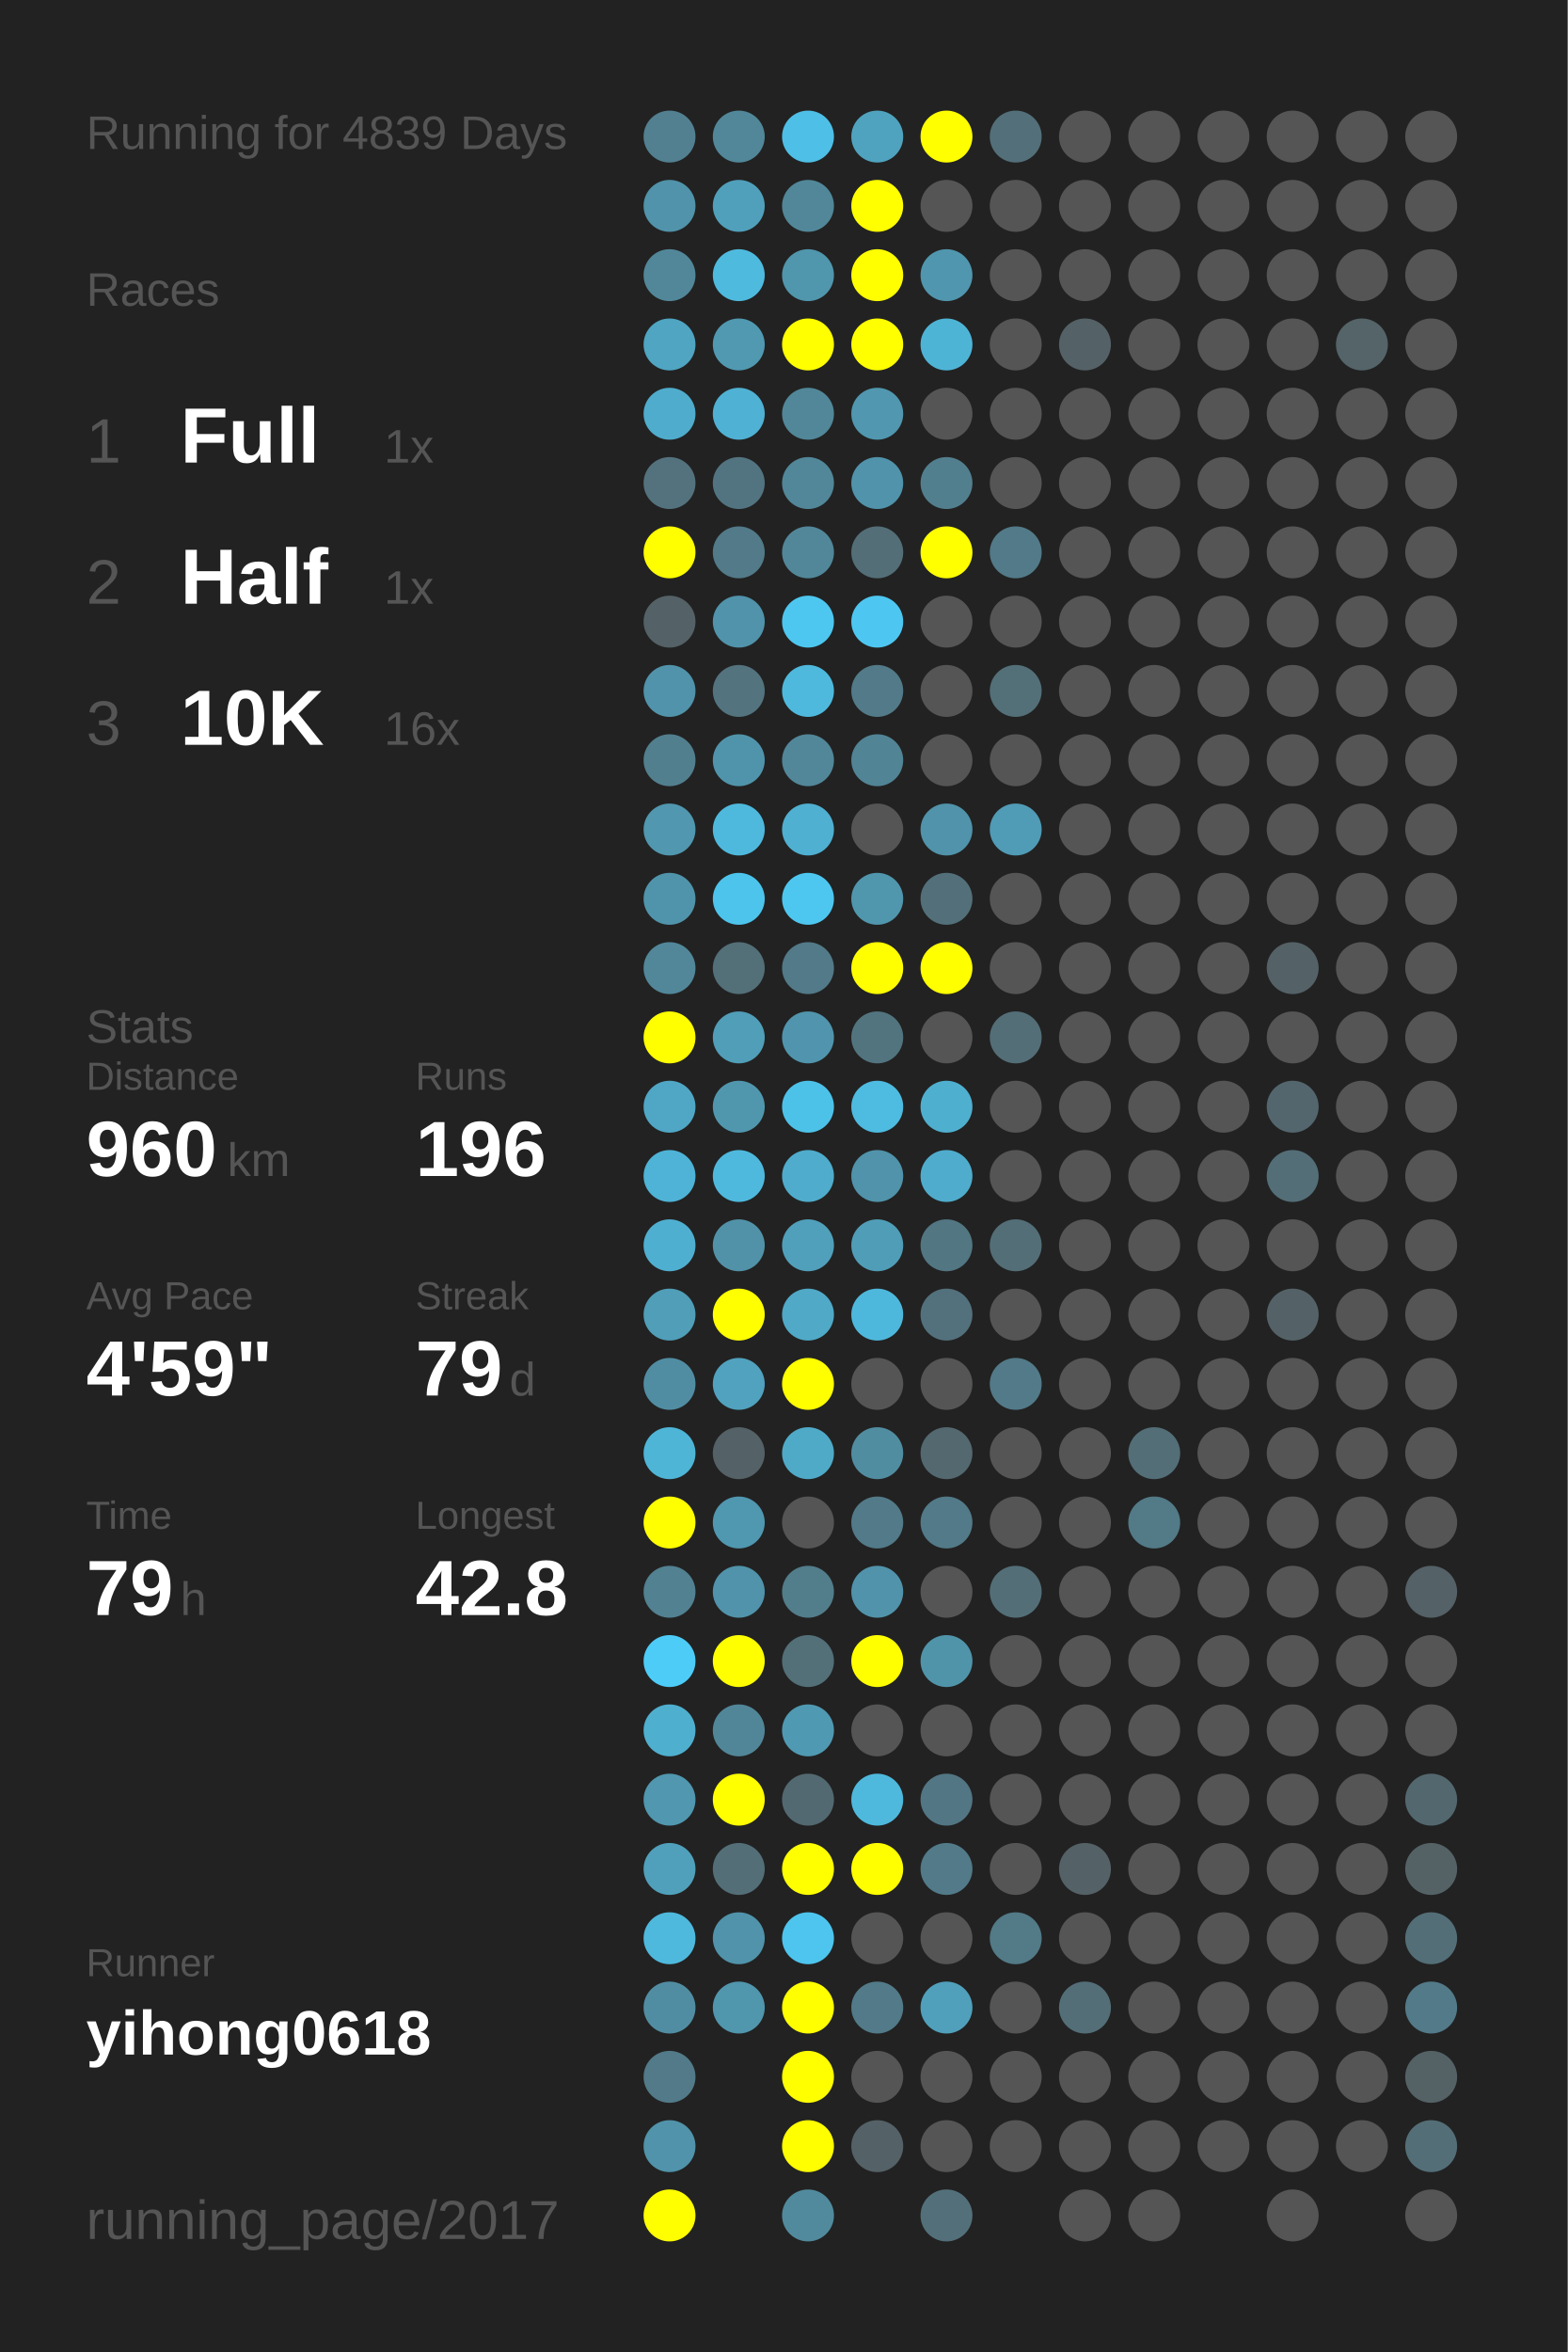
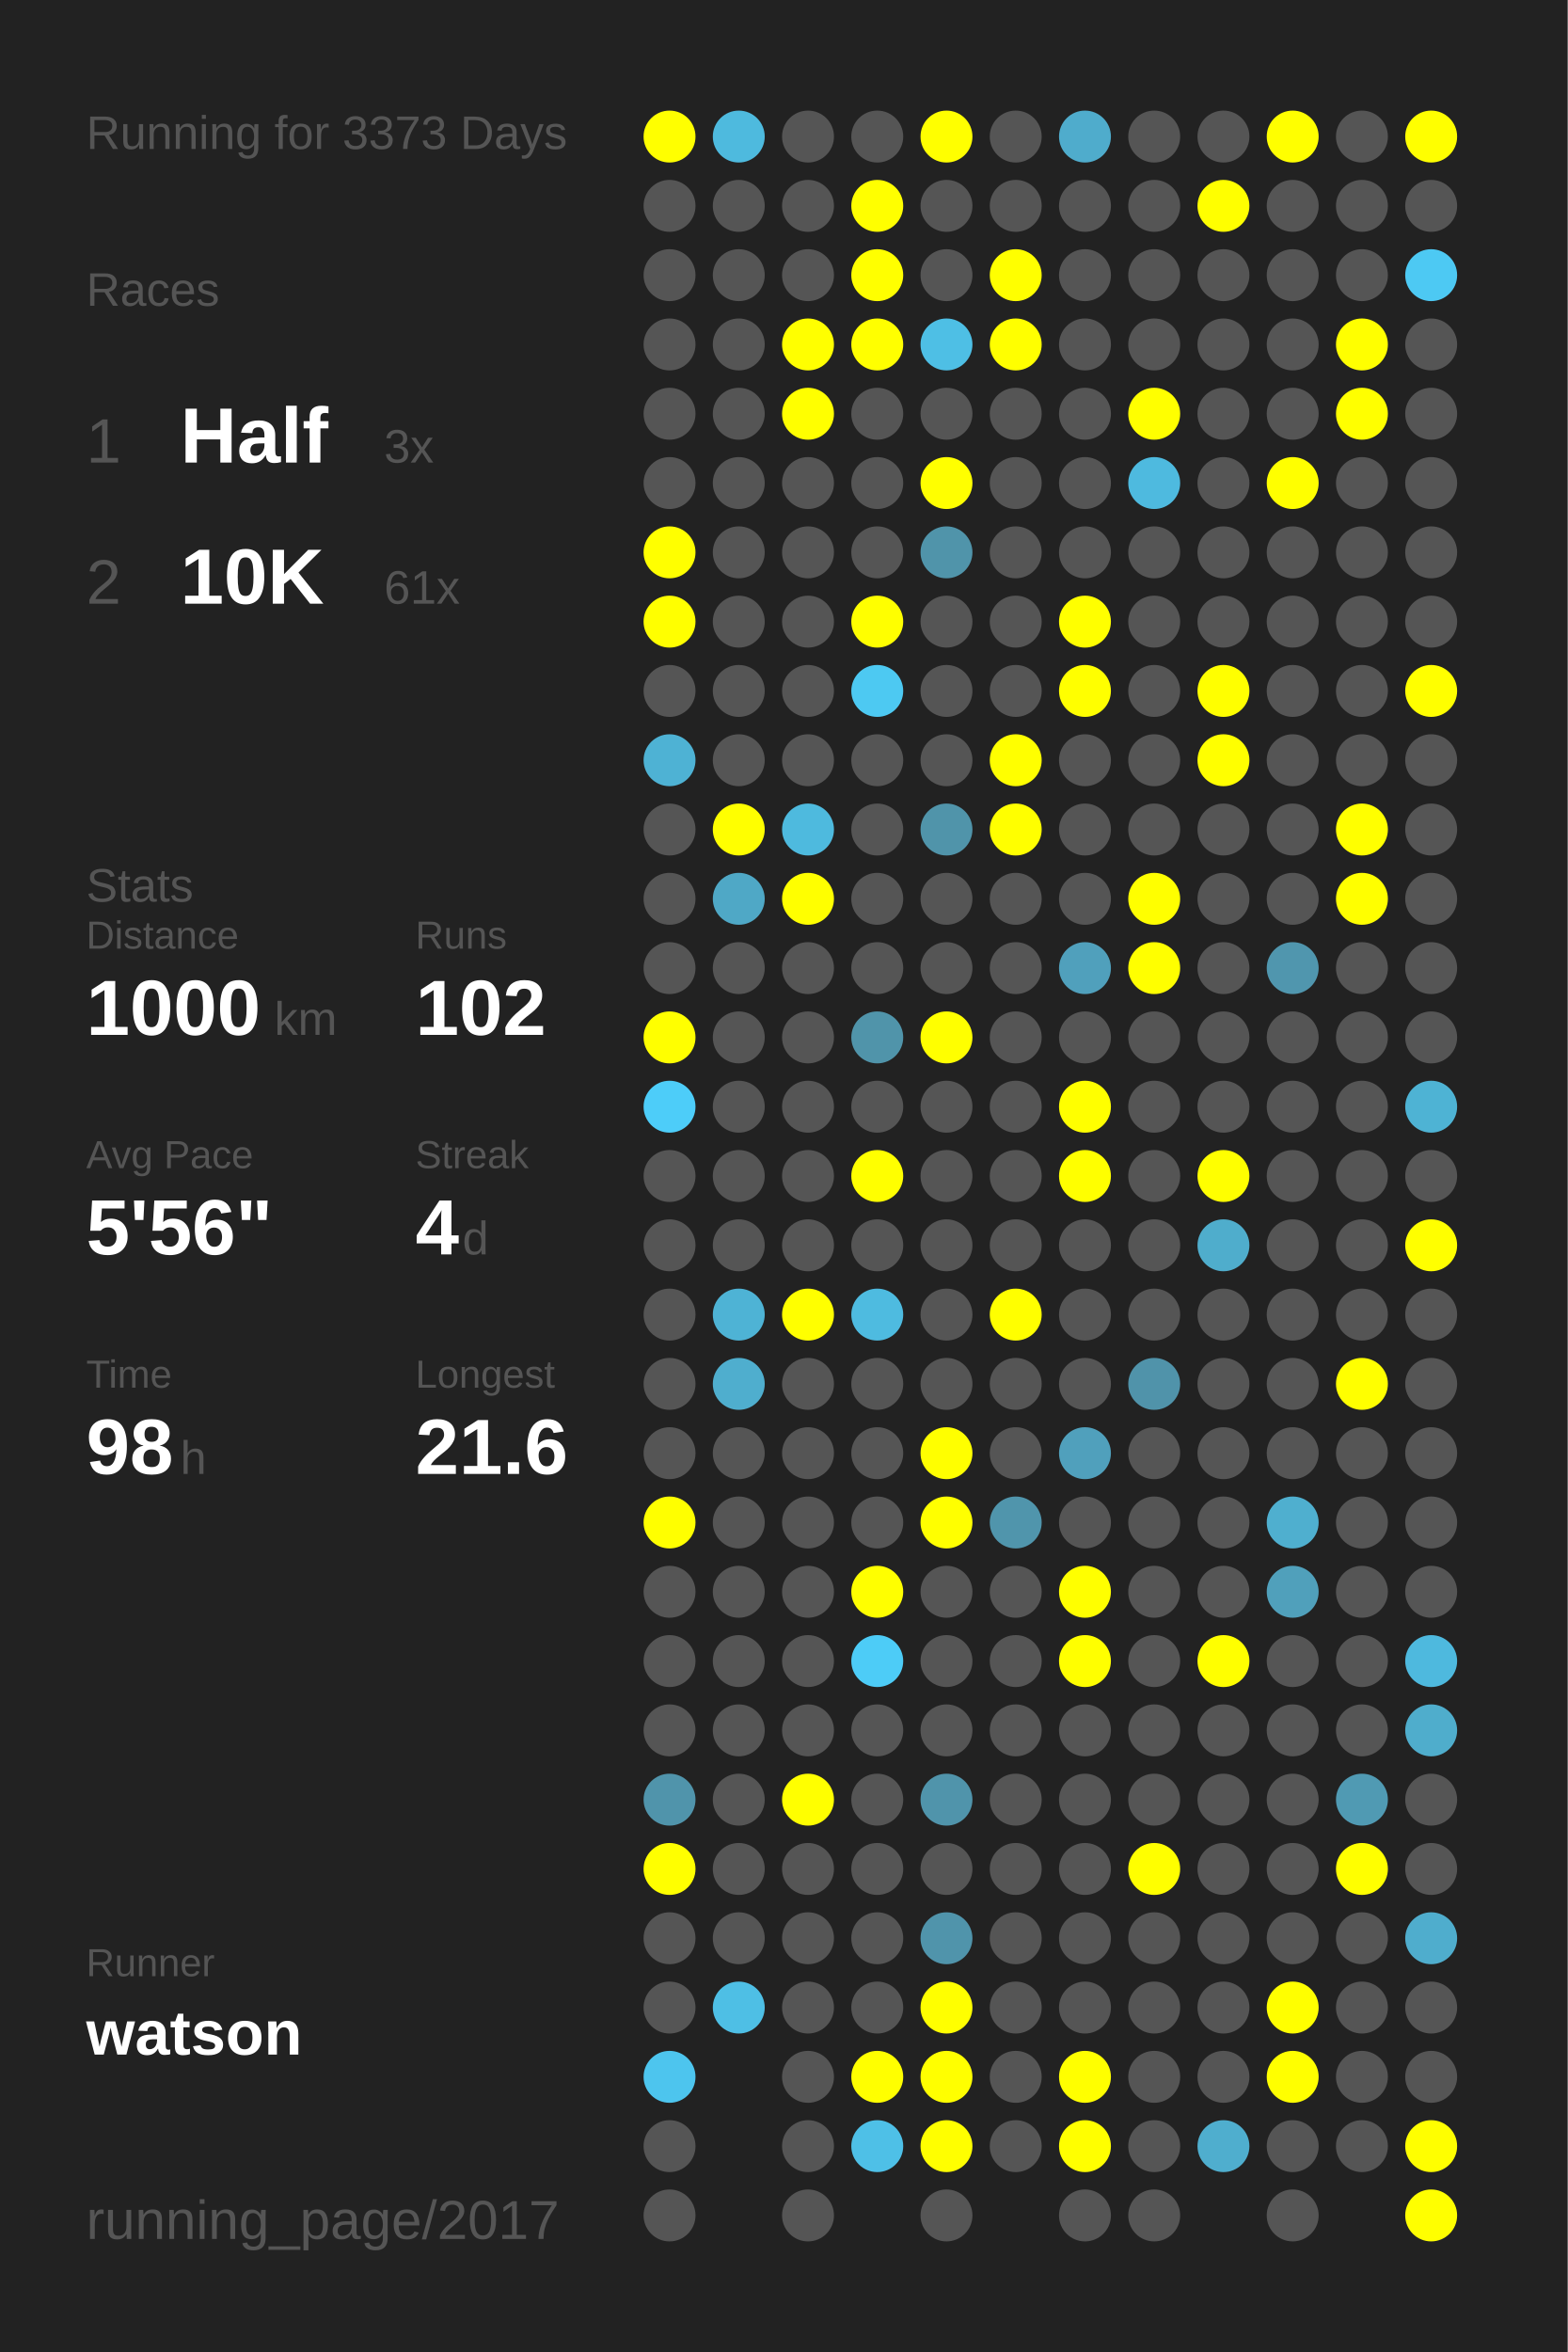
<svg xmlns="http://www.w3.org/2000/svg" baseProfile="full" height="300mm" version="1.1" viewBox="0,0,200,300" width="200mm">
  <defs />
  <rect fill="#222222" height="300" width="200" x="0" y="0" />
-   <text fill="#555555" style="font-size:6px; font-family:Arial;" x="11" y="19">Running for 4839 Days</text>
+   <text fill="#555555" style="font-size:6px; font-family:Arial;" x="11" y="19">Running for 3373 Days</text>
  <text fill="#555555" style="font-size:6px; font-family:Arial;" x="11" y="39">Races</text>
  <text fill="#555555" style="font-size:8px; font-family:Arial;" x="11" y="59">1</text>
-   <text fill="#FFFFFF" style="font-size:10px; font-family:Arial; font-weight:bold;" x="23" y="59">Full</text>
-   <text fill="#555555" style="font-size:6px; font-family:Arial;" x="49" y="59">1x</text>
+   <text fill="#FFFFFF" style="font-size:10px; font-family:Arial; font-weight:bold;" x="23" y="59">Half</text>
+   <text fill="#555555" style="font-size:6px; font-family:Arial;" x="49" y="59">3x</text>
  <text fill="#555555" style="font-size:8px; font-family:Arial;" x="11" y="77">2</text>
-   <text fill="#FFFFFF" style="font-size:10px; font-family:Arial; font-weight:bold;" x="23" y="77">Half</text>
-   <text fill="#555555" style="font-size:6px; font-family:Arial;" x="49" y="77">1x</text>
-   <text fill="#555555" style="font-size:8px; font-family:Arial;" x="11" y="95">3</text>
-   <text fill="#FFFFFF" style="font-size:10px; font-family:Arial; font-weight:bold;" x="23" y="95">10K</text>
-   <text fill="#555555" style="font-size:6px; font-family:Arial;" x="49" y="95">16x</text>
-   <text fill="#555555" style="font-size:6px; font-family:Arial;" x="11" y="133">Stats</text>
-   <text fill="#555555" style="font-size:5px; font-family:Arial;" x="11" y="139">Distance</text>
-   <text fill="#FFFFFF" style="font-size:10px; font-family:Arial; font-weight:bold;" x="11" y="150">960</text>
-   <text fill="#555555" style="font-size:6px; font-family:Arial;" x="29" y="150">km</text>
-   <text fill="#555555" style="font-size:5px; font-family:Arial;" x="53" y="139">Runs</text>
-   <text fill="#FFFFFF" style="font-size:10px; font-family:Arial; font-weight:bold;" x="53" y="150">196</text>
-   <text fill="#555555" style="font-size:5px; font-family:Arial;" x="11" y="167">Avg Pace</text>
-   <text fill="#FFFFFF" style="font-size:10px; font-family:Arial; font-weight:bold;" x="11" y="178">4'59"</text>
-   <text fill="#555555" style="font-size:5px; font-family:Arial;" x="53" y="167">Streak</text>
-   <text fill="#FFFFFF" style="font-size:10px; font-family:Arial; font-weight:bold;" x="53" y="178">79</text>
-   <text fill="#555555" style="font-size:6px; font-family:Arial;" x="65" y="178">d</text>
-   <text fill="#555555" style="font-size:5px; font-family:Arial;" x="11" y="195">Time</text>
-   <text fill="#FFFFFF" style="font-size:10px; font-family:Arial; font-weight:bold;" x="11" y="206">79</text>
-   <text fill="#555555" style="font-size:6px; font-family:Arial;" x="23" y="206">h</text>
-   <text fill="#555555" style="font-size:5px; font-family:Arial;" x="53" y="195">Longest</text>
-   <text fill="#FFFFFF" style="font-size:10px; font-family:Arial; font-weight:bold;" x="53" y="206">42.8</text>
+   <text fill="#FFFFFF" style="font-size:10px; font-family:Arial; font-weight:bold;" x="23" y="77">10K</text>
+   <text fill="#555555" style="font-size:6px; font-family:Arial;" x="49" y="77">61x</text>
+   <text fill="#555555" style="font-size:6px; font-family:Arial;" x="11" y="115">Stats</text>
+   <text fill="#555555" style="font-size:5px; font-family:Arial;" x="11" y="121">Distance</text>
+   <text fill="#FFFFFF" style="font-size:10px; font-family:Arial; font-weight:bold;" x="11" y="132">1000</text>
+   <text fill="#555555" style="font-size:6px; font-family:Arial;" x="35" y="132">km</text>
+   <text fill="#555555" style="font-size:5px; font-family:Arial;" x="53" y="121">Runs</text>
+   <text fill="#FFFFFF" style="font-size:10px; font-family:Arial; font-weight:bold;" x="53" y="132">102</text>
+   <text fill="#555555" style="font-size:5px; font-family:Arial;" x="11" y="149">Avg Pace</text>
+   <text fill="#FFFFFF" style="font-size:10px; font-family:Arial; font-weight:bold;" x="11" y="160">5'56"</text>
+   <text fill="#555555" style="font-size:5px; font-family:Arial;" x="53" y="149">Streak</text>
+   <text fill="#FFFFFF" style="font-size:10px; font-family:Arial; font-weight:bold;" x="53" y="160">4</text>
+   <text fill="#555555" style="font-size:6px; font-family:Arial;" x="59" y="160">d</text>
+   <text fill="#555555" style="font-size:5px; font-family:Arial;" x="11" y="177">Time</text>
+   <text fill="#FFFFFF" style="font-size:10px; font-family:Arial; font-weight:bold;" x="11" y="188">98</text>
+   <text fill="#555555" style="font-size:6px; font-family:Arial;" x="23" y="188">h</text>
+   <text fill="#555555" style="font-size:5px; font-family:Arial;" x="53" y="177">Longest</text>
+   <text fill="#FFFFFF" style="font-size:10px; font-family:Arial; font-weight:bold;" x="53" y="188">21.6</text>
  <text fill="#555555" style="font-size:5px; font-family:Arial;" x="11" y="252.065">Runner</text>
-   <text fill="#FFFFFF" style="font-size:8px; font-family:Arial; font-weight:bold;" x="11" y="262.065">yihong0618</text>
+   <text fill="#FFFFFF" style="font-size:8px; font-family:Arial; font-weight:bold;" x="11" y="262.065">watson</text>
  <text fill="#555555" style="font-size:7px; font-family:Arial;" x="11" y="285.581">running_page/2017</text>
-   <circle cx="85.417" cy="17.419" fill="#528090" r="3.312" />
-   <circle cx="85.417" cy="26.258" fill="#5093aa" r="3.312" />
-   <circle cx="85.417" cy="35.097" fill="#518799" r="3.312" />
-   <circle cx="85.417" cy="43.935" fill="#4fa5c2" r="3.312" />
-   <circle cx="85.417" cy="52.774" fill="#4faccc" r="3.312" />
-   <circle cx="85.417" cy="61.613" fill="#53727d" r="3.312" />
+   <circle cx="85.417" cy="17.419" fill="#FFFF00" r="3.312" />
+   <circle cx="85.417" cy="26.258" fill="#555555" r="3.312" />
+   <circle cx="85.417" cy="35.097" fill="#555555" r="3.312" />
+   <circle cx="85.417" cy="43.935" fill="#555555" r="3.312" />
+   <circle cx="85.417" cy="52.774" fill="#555555" r="3.312" />
+   <circle cx="85.417" cy="61.613" fill="#555555" r="3.312" />
  <circle cx="85.417" cy="70.452" fill="#FFFF00" r="3.312" />
-   <circle cx="85.417" cy="79.29" fill="#546166" r="3.312" />
-   <circle cx="85.417" cy="88.129" fill="#5093aa" r="3.312" />
-   <circle cx="85.417" cy="96.968" fill="#527f8e" r="3.312" />
-   <circle cx="85.417" cy="105.806" fill="#5097af" r="3.312" />
-   <circle cx="85.417" cy="114.645" fill="#5094ab" r="3.312" />
-   <circle cx="85.417" cy="123.484" fill="#518799" r="3.312" />
+   <circle cx="85.417" cy="79.29" fill="#FFFF00" r="3.312" />
+   <circle cx="85.417" cy="88.129" fill="#555555" r="3.312" />
+   <circle cx="85.417" cy="96.968" fill="#4eb2d4" r="3.312" />
+   <circle cx="85.417" cy="105.806" fill="#555555" r="3.312" />
+   <circle cx="85.417" cy="114.645" fill="#555555" r="3.312" />
+   <circle cx="85.417" cy="123.484" fill="#555555" r="3.312" />
  <circle cx="85.417" cy="132.323" fill="#FFFF00" r="3.312" />
-   <circle cx="85.417" cy="141.161" fill="#4fa7c5" r="3.312" />
-   <circle cx="85.417" cy="150" fill="#4eb3d6" r="3.312" />
-   <circle cx="85.417" cy="158.839" fill="#4fafd0" r="3.312" />
-   <circle cx="85.417" cy="167.677" fill="#509eb8" r="3.312" />
-   <circle cx="85.417" cy="176.516" fill="#518da2" r="3.312" />
-   <circle cx="85.417" cy="185.355" fill="#4eb5d7" r="3.312" />
+   <circle cx="85.417" cy="141.161" fill="#4dcdf9" r="3.312" />
+   <circle cx="85.417" cy="150" fill="#555555" r="3.312" />
+   <circle cx="85.417" cy="158.839" fill="#555555" r="3.312" />
+   <circle cx="85.417" cy="167.677" fill="#555555" r="3.312" />
+   <circle cx="85.417" cy="176.516" fill="#555555" r="3.312" />
+   <circle cx="85.417" cy="185.355" fill="#555555" r="3.312" />
  <circle cx="85.417" cy="194.194" fill="#FFFF00" r="3.312" />
-   <circle cx="85.417" cy="203.032" fill="#528191" r="3.312" />
-   <circle cx="85.417" cy="211.871" fill="#4dccf8" r="3.312" />
-   <circle cx="85.417" cy="220.71" fill="#4fafcf" r="3.312" />
-   <circle cx="85.417" cy="229.548" fill="#5097af" r="3.312" />
-   <circle cx="85.417" cy="238.387" fill="#50a0bb" r="3.312" />
-   <circle cx="85.417" cy="247.226" fill="#4eb9dd" r="3.312" />
-   <circle cx="85.417" cy="256.065" fill="#518da2" r="3.312" />
-   <circle cx="85.417" cy="264.903" fill="#527a88" r="3.312" />
-   <circle cx="85.417" cy="273.742" fill="#5093aa" r="3.312" />
-   <circle cx="85.417" cy="282.581" fill="#FFFF00" r="3.312" />
-   <circle cx="94.25" cy="17.419" fill="#518799" r="3.312" />
-   <circle cx="94.25" cy="26.258" fill="#50a0bb" r="3.312" />
-   <circle cx="94.25" cy="35.097" fill="#4ebade" r="3.312" />
-   <circle cx="94.25" cy="43.935" fill="#5099b1" r="3.312" />
-   <circle cx="94.25" cy="52.774" fill="#4fb1d3" r="3.312" />
-   <circle cx="94.25" cy="61.613" fill="#527480" r="3.312" />
-   <circle cx="94.25" cy="70.452" fill="#527a88" r="3.312" />
-   <circle cx="94.25" cy="79.29" fill="#5093aa" r="3.312" />
-   <circle cx="94.25" cy="88.129" fill="#53737e" r="3.312" />
-   <circle cx="94.25" cy="96.968" fill="#5094ab" r="3.312" />
-   <circle cx="94.25" cy="105.806" fill="#4eb9dd" r="3.312" />
-   <circle cx="94.25" cy="114.645" fill="#4dc4ec" r="3.312" />
-   <circle cx="94.25" cy="123.484" fill="#536f78" r="3.312" />
-   <circle cx="94.25" cy="132.323" fill="#509eb8" r="3.312" />
-   <circle cx="94.25" cy="141.161" fill="#5097ae" r="3.312" />
-   <circle cx="94.25" cy="150" fill="#4eb9dd" r="3.312" />
-   <circle cx="94.25" cy="158.839" fill="#5192a8" r="3.312" />
-   <circle cx="94.25" cy="167.677" fill="#FFFF00" r="3.312" />
-   <circle cx="94.25" cy="176.516" fill="#50a2be" r="3.312" />
-   <circle cx="94.25" cy="185.355" fill="#546166" r="3.312" />
-   <circle cx="94.25" cy="194.194" fill="#5097b0" r="3.312" />
-   <circle cx="94.25" cy="203.032" fill="#5093aa" r="3.312" />
-   <circle cx="94.25" cy="211.871" fill="#FFFF00" r="3.312" />
-   <circle cx="94.25" cy="220.71" fill="#518698" r="3.312" />
-   <circle cx="94.25" cy="229.548" fill="#FFFF00" r="3.312" />
-   <circle cx="94.25" cy="238.387" fill="#536e77" r="3.312" />
-   <circle cx="94.25" cy="247.226" fill="#5093aa" r="3.312" />
-   <circle cx="94.25" cy="256.065" fill="#5096ad" r="3.312" />
-   <circle cx="103.083" cy="17.419" fill="#4ebfe6" r="3.312" />
-   <circle cx="103.083" cy="26.258" fill="#518799" r="3.312" />
-   <circle cx="103.083" cy="35.097" fill="#5096ad" r="3.312" />
+   <circle cx="85.417" cy="203.032" fill="#555555" r="3.312" />
+   <circle cx="85.417" cy="211.871" fill="#555555" r="3.312" />
+   <circle cx="85.417" cy="220.71" fill="#555555" r="3.312" />
+   <circle cx="85.417" cy="229.548" fill="#5094ab" r="3.312" />
+   <circle cx="85.417" cy="238.387" fill="#FFFF00" r="3.312" />
+   <circle cx="85.417" cy="247.226" fill="#555555" r="3.312" />
+   <circle cx="85.417" cy="256.065" fill="#555555" r="3.312" />
+   <circle cx="85.417" cy="264.903" fill="#4dc5ee" r="3.312" />
+   <circle cx="85.417" cy="273.742" fill="#555555" r="3.312" />
+   <circle cx="85.417" cy="282.581" fill="#555555" r="3.312" />
+   <circle cx="94.25" cy="17.419" fill="#4ebade" r="3.312" />
+   <circle cx="94.25" cy="26.258" fill="#555555" r="3.312" />
+   <circle cx="94.25" cy="35.097" fill="#555555" r="3.312" />
+   <circle cx="94.25" cy="43.935" fill="#555555" r="3.312" />
+   <circle cx="94.25" cy="52.774" fill="#555555" r="3.312" />
+   <circle cx="94.25" cy="61.613" fill="#555555" r="3.312" />
+   <circle cx="94.25" cy="70.452" fill="#555555" r="3.312" />
+   <circle cx="94.25" cy="79.29" fill="#555555" r="3.312" />
+   <circle cx="94.25" cy="88.129" fill="#555555" r="3.312" />
+   <circle cx="94.25" cy="96.968" fill="#555555" r="3.312" />
+   <circle cx="94.25" cy="105.806" fill="#FFFF00" r="3.312" />
+   <circle cx="94.25" cy="114.645" fill="#4fa8c6" r="3.312" />
+   <circle cx="94.25" cy="123.484" fill="#555555" r="3.312" />
+   <circle cx="94.25" cy="132.323" fill="#555555" r="3.312" />
+   <circle cx="94.25" cy="141.161" fill="#555555" r="3.312" />
+   <circle cx="94.25" cy="150" fill="#555555" r="3.312" />
+   <circle cx="94.25" cy="158.839" fill="#555555" r="3.312" />
+   <circle cx="94.25" cy="167.677" fill="#4eb3d5" r="3.312" />
+   <circle cx="94.25" cy="176.516" fill="#4faece" r="3.312" />
+   <circle cx="94.25" cy="185.355" fill="#555555" r="3.312" />
+   <circle cx="94.25" cy="194.194" fill="#555555" r="3.312" />
+   <circle cx="94.25" cy="203.032" fill="#555555" r="3.312" />
+   <circle cx="94.25" cy="211.871" fill="#555555" r="3.312" />
+   <circle cx="94.25" cy="220.71" fill="#555555" r="3.312" />
+   <circle cx="94.25" cy="229.548" fill="#555555" r="3.312" />
+   <circle cx="94.25" cy="238.387" fill="#555555" r="3.312" />
+   <circle cx="94.25" cy="247.226" fill="#555555" r="3.312" />
+   <circle cx="94.25" cy="256.065" fill="#4ebfe5" r="3.312" />
+   <circle cx="103.083" cy="17.419" fill="#555555" r="3.312" />
+   <circle cx="103.083" cy="26.258" fill="#555555" r="3.312" />
+   <circle cx="103.083" cy="35.097" fill="#555555" r="3.312" />
  <circle cx="103.083" cy="43.935" fill="#FFFF00" r="3.312" />
-   <circle cx="103.083" cy="52.774" fill="#518799" r="3.312" />
-   <circle cx="103.083" cy="61.613" fill="#518799" r="3.312" />
-   <circle cx="103.083" cy="70.452" fill="#518799" r="3.312" />
-   <circle cx="103.083" cy="79.29" fill="#4dc7f0" r="3.312" />
-   <circle cx="103.083" cy="88.129" fill="#4eb9dd" r="3.312" />
-   <circle cx="103.083" cy="96.968" fill="#518799" r="3.312" />
-   <circle cx="103.083" cy="105.806" fill="#4fb0d1" r="3.312" />
-   <circle cx="103.083" cy="114.645" fill="#4dc7f0" r="3.312" />
-   <circle cx="103.083" cy="123.484" fill="#527a88" r="3.312" />
-   <circle cx="103.083" cy="132.323" fill="#5095ad" r="3.312" />
-   <circle cx="103.083" cy="141.161" fill="#4dc2e9" r="3.312" />
-   <circle cx="103.083" cy="150" fill="#4faccc" r="3.312" />
-   <circle cx="103.083" cy="158.839" fill="#50a0bb" r="3.312" />
-   <circle cx="103.083" cy="167.677" fill="#4fa9c7" r="3.312" />
-   <circle cx="103.083" cy="176.516" fill="#FFFF00" r="3.312" />
-   <circle cx="103.083" cy="185.355" fill="#4faac8" r="3.312" />
+   <circle cx="103.083" cy="52.774" fill="#FFFF00" r="3.312" />
+   <circle cx="103.083" cy="61.613" fill="#555555" r="3.312" />
+   <circle cx="103.083" cy="70.452" fill="#555555" r="3.312" />
+   <circle cx="103.083" cy="79.29" fill="#555555" r="3.312" />
+   <circle cx="103.083" cy="88.129" fill="#555555" r="3.312" />
+   <circle cx="103.083" cy="96.968" fill="#555555" r="3.312" />
+   <circle cx="103.083" cy="105.806" fill="#4ebade" r="3.312" />
+   <circle cx="103.083" cy="114.645" fill="#FFFF00" r="3.312" />
+   <circle cx="103.083" cy="123.484" fill="#555555" r="3.312" />
+   <circle cx="103.083" cy="132.323" fill="#555555" r="3.312" />
+   <circle cx="103.083" cy="141.161" fill="#555555" r="3.312" />
+   <circle cx="103.083" cy="150" fill="#555555" r="3.312" />
+   <circle cx="103.083" cy="158.839" fill="#555555" r="3.312" />
+   <circle cx="103.083" cy="167.677" fill="#FFFF00" r="3.312" />
+   <circle cx="103.083" cy="176.516" fill="#555555" r="3.312" />
+   <circle cx="103.083" cy="185.355" fill="#555555" r="3.312" />
  <circle cx="103.083" cy="194.194" fill="#555555" r="3.312" />
-   <circle cx="103.083" cy="203.032" fill="#527d8b" r="3.312" />
-   <circle cx="103.083" cy="211.871" fill="#536f78" r="3.312" />
-   <circle cx="103.083" cy="220.71" fill="#5099b2" r="3.312" />
-   <circle cx="103.083" cy="229.548" fill="#536971" r="3.312" />
-   <circle cx="103.083" cy="238.387" fill="#FFFF00" r="3.312" />
-   <circle cx="103.083" cy="247.226" fill="#4dc5ee" r="3.312" />
-   <circle cx="103.083" cy="256.065" fill="#FFFF00" r="3.312" />
-   <circle cx="103.083" cy="264.903" fill="#FFFF00" r="3.312" />
-   <circle cx="103.083" cy="273.742" fill="#FFFF00" r="3.312" />
-   <circle cx="103.083" cy="282.581" fill="#518a9d" r="3.312" />
-   <circle cx="111.917" cy="17.419" fill="#4fa3bf" r="3.312" />
+   <circle cx="103.083" cy="203.032" fill="#555555" r="3.312" />
+   <circle cx="103.083" cy="211.871" fill="#555555" r="3.312" />
+   <circle cx="103.083" cy="220.71" fill="#555555" r="3.312" />
+   <circle cx="103.083" cy="229.548" fill="#FFFF00" r="3.312" />
+   <circle cx="103.083" cy="238.387" fill="#555555" r="3.312" />
+   <circle cx="103.083" cy="247.226" fill="#555555" r="3.312" />
+   <circle cx="103.083" cy="256.065" fill="#555555" r="3.312" />
+   <circle cx="103.083" cy="264.903" fill="#555555" r="3.312" />
+   <circle cx="103.083" cy="273.742" fill="#555555" r="3.312" />
+   <circle cx="103.083" cy="282.581" fill="#555555" r="3.312" />
+   <circle cx="111.917" cy="17.419" fill="#555555" r="3.312" />
  <circle cx="111.917" cy="26.258" fill="#FFFF00" r="3.312" />
  <circle cx="111.917" cy="35.097" fill="#FFFF00" r="3.312" />
  <circle cx="111.917" cy="43.935" fill="#FFFF00" r="3.312" />
-   <circle cx="111.917" cy="52.774" fill="#5097af" r="3.312" />
-   <circle cx="111.917" cy="61.613" fill="#5093aa" r="3.312" />
-   <circle cx="111.917" cy="70.452" fill="#536e77" r="3.312" />
-   <circle cx="111.917" cy="79.29" fill="#4dc7f1" r="3.312" />
-   <circle cx="111.917" cy="88.129" fill="#527a88" r="3.312" />
-   <circle cx="111.917" cy="96.968" fill="#518495" r="3.312" />
+   <circle cx="111.917" cy="52.774" fill="#555555" r="3.312" />
+   <circle cx="111.917" cy="61.613" fill="#555555" r="3.312" />
+   <circle cx="111.917" cy="70.452" fill="#555555" r="3.312" />
+   <circle cx="111.917" cy="79.29" fill="#FFFF00" r="3.312" />
+   <circle cx="111.917" cy="88.129" fill="#4dc9f2" r="3.312" />
+   <circle cx="111.917" cy="96.968" fill="#555555" r="3.312" />
  <circle cx="111.917" cy="105.806" fill="#555555" r="3.312" />
-   <circle cx="111.917" cy="114.645" fill="#5096ad" r="3.312" />
-   <circle cx="111.917" cy="123.484" fill="#FFFF00" r="3.312" />
-   <circle cx="111.917" cy="132.323" fill="#52747f" r="3.312" />
-   <circle cx="111.917" cy="141.161" fill="#4ebbe0" r="3.312" />
-   <circle cx="111.917" cy="150" fill="#5093aa" r="3.312" />
-   <circle cx="111.917" cy="158.839" fill="#509db7" r="3.312" />
-   <circle cx="111.917" cy="167.677" fill="#4eb8dc" r="3.312" />
+   <circle cx="111.917" cy="114.645" fill="#555555" r="3.312" />
+   <circle cx="111.917" cy="123.484" fill="#555555" r="3.312" />
+   <circle cx="111.917" cy="132.323" fill="#5094aa" r="3.312" />
+   <circle cx="111.917" cy="141.161" fill="#555555" r="3.312" />
+   <circle cx="111.917" cy="150" fill="#FFFF00" r="3.312" />
+   <circle cx="111.917" cy="158.839" fill="#555555" r="3.312" />
+   <circle cx="111.917" cy="167.677" fill="#4ebbe0" r="3.312" />
  <circle cx="111.917" cy="176.516" fill="#555555" r="3.312" />
-   <circle cx="111.917" cy="185.355" fill="#518da1" r="3.312" />
-   <circle cx="111.917" cy="194.194" fill="#527a88" r="3.312" />
-   <circle cx="111.917" cy="203.032" fill="#5093aa" r="3.312" />
-   <circle cx="111.917" cy="211.871" fill="#FFFF00" r="3.312" />
+   <circle cx="111.917" cy="185.355" fill="#555555" r="3.312" />
+   <circle cx="111.917" cy="194.194" fill="#555555" r="3.312" />
+   <circle cx="111.917" cy="203.032" fill="#FFFF00" r="3.312" />
+   <circle cx="111.917" cy="211.871" fill="#4dccf7" r="3.312" />
  <circle cx="111.917" cy="220.71" fill="#555555" r="3.312" />
-   <circle cx="111.917" cy="229.548" fill="#4eb9dd" r="3.312" />
-   <circle cx="111.917" cy="238.387" fill="#FFFF00" r="3.312" />
+   <circle cx="111.917" cy="229.548" fill="#555555" r="3.312" />
+   <circle cx="111.917" cy="238.387" fill="#555555" r="3.312" />
  <circle cx="111.917" cy="247.226" fill="#555555" r="3.312" />
-   <circle cx="111.917" cy="256.065" fill="#527a88" r="3.312" />
-   <circle cx="111.917" cy="264.903" fill="#555555" r="3.312" />
-   <circle cx="111.917" cy="273.742" fill="#546166" r="3.312" />
+   <circle cx="111.917" cy="256.065" fill="#555555" r="3.312" />
+   <circle cx="111.917" cy="264.903" fill="#FFFF00" r="3.312" />
+   <circle cx="111.917" cy="273.742" fill="#4ec0e7" r="3.312" />
  <circle cx="120.75" cy="17.419" fill="#FFFF00" r="3.312" />
  <circle cx="120.75" cy="26.258" fill="#555555" r="3.312" />
-   <circle cx="120.75" cy="35.097" fill="#5096ae" r="3.312" />
-   <circle cx="120.75" cy="43.935" fill="#4eb4d6" r="3.312" />
+   <circle cx="120.75" cy="35.097" fill="#555555" r="3.312" />
+   <circle cx="120.75" cy="43.935" fill="#4ebfe5" r="3.312" />
  <circle cx="120.75" cy="52.774" fill="#555555" r="3.312" />
-   <circle cx="120.75" cy="61.613" fill="#527f8e" r="3.312" />
-   <circle cx="120.75" cy="70.452" fill="#FFFF00" r="3.312" />
+   <circle cx="120.75" cy="61.613" fill="#FFFF00" r="3.312" />
+   <circle cx="120.75" cy="70.452" fill="#5094aa" r="3.312" />
  <circle cx="120.75" cy="79.29" fill="#555555" r="3.312" />
  <circle cx="120.75" cy="88.129" fill="#555555" r="3.312" />
  <circle cx="120.75" cy="96.968" fill="#555555" r="3.312" />
-   <circle cx="120.75" cy="105.806" fill="#5093aa" r="3.312" />
-   <circle cx="120.75" cy="114.645" fill="#53707a" r="3.312" />
-   <circle cx="120.75" cy="123.484" fill="#FFFF00" r="3.312" />
-   <circle cx="120.75" cy="132.323" fill="#555555" r="3.312" />
-   <circle cx="120.75" cy="141.161" fill="#4fafcf" r="3.312" />
-   <circle cx="120.75" cy="150" fill="#4faccc" r="3.312" />
-   <circle cx="120.75" cy="158.839" fill="#527682" r="3.312" />
-   <circle cx="120.75" cy="167.677" fill="#53717c" r="3.312" />
+   <circle cx="120.75" cy="105.806" fill="#5094aa" r="3.312" />
+   <circle cx="120.75" cy="114.645" fill="#555555" r="3.312" />
+   <circle cx="120.75" cy="123.484" fill="#555555" r="3.312" />
+   <circle cx="120.75" cy="132.323" fill="#FFFF00" r="3.312" />
+   <circle cx="120.75" cy="141.161" fill="#555555" r="3.312" />
+   <circle cx="120.75" cy="150" fill="#555555" r="3.312" />
+   <circle cx="120.75" cy="158.839" fill="#555555" r="3.312" />
+   <circle cx="120.75" cy="167.677" fill="#555555" r="3.312" />
  <circle cx="120.75" cy="176.516" fill="#555555" r="3.312" />
-   <circle cx="120.75" cy="185.355" fill="#53686f" r="3.312" />
-   <circle cx="120.75" cy="194.194" fill="#527a88" r="3.312" />
+   <circle cx="120.75" cy="185.355" fill="#FFFF00" r="3.312" />
+   <circle cx="120.75" cy="194.194" fill="#FFFF00" r="3.312" />
  <circle cx="120.75" cy="203.032" fill="#555555" r="3.312" />
-   <circle cx="120.75" cy="211.871" fill="#5094aa" r="3.312" />
+   <circle cx="120.75" cy="211.871" fill="#555555" r="3.312" />
  <circle cx="120.75" cy="220.71" fill="#555555" r="3.312" />
-   <circle cx="120.75" cy="229.548" fill="#527683" r="3.312" />
-   <circle cx="120.75" cy="238.387" fill="#527a88" r="3.312" />
-   <circle cx="120.75" cy="247.226" fill="#555555" r="3.312" />
-   <circle cx="120.75" cy="256.065" fill="#50a0bb" r="3.312" />
-   <circle cx="120.75" cy="264.903" fill="#555555" r="3.312" />
-   <circle cx="120.75" cy="273.742" fill="#555555" r="3.312" />
-   <circle cx="120.75" cy="282.581" fill="#53707a" r="3.312" />
-   <circle cx="129.583" cy="17.419" fill="#536f79" r="3.312" />
+   <circle cx="120.75" cy="229.548" fill="#5094ab" r="3.312" />
+   <circle cx="120.75" cy="238.387" fill="#555555" r="3.312" />
+   <circle cx="120.75" cy="247.226" fill="#5094ab" r="3.312" />
+   <circle cx="120.75" cy="256.065" fill="#FFFF00" r="3.312" />
+   <circle cx="120.75" cy="264.903" fill="#FFFF00" r="3.312" />
+   <circle cx="120.75" cy="273.742" fill="#FFFF00" r="3.312" />
+   <circle cx="120.75" cy="282.581" fill="#555555" r="3.312" />
+   <circle cx="129.583" cy="17.419" fill="#555555" r="3.312" />
  <circle cx="129.583" cy="26.258" fill="#555555" r="3.312" />
-   <circle cx="129.583" cy="35.097" fill="#555555" r="3.312" />
-   <circle cx="129.583" cy="43.935" fill="#555555" r="3.312" />
+   <circle cx="129.583" cy="35.097" fill="#FFFF00" r="3.312" />
+   <circle cx="129.583" cy="43.935" fill="#FFFF00" r="3.312" />
  <circle cx="129.583" cy="52.774" fill="#555555" r="3.312" />
  <circle cx="129.583" cy="61.613" fill="#555555" r="3.312" />
-   <circle cx="129.583" cy="70.452" fill="#527a88" r="3.312" />
+   <circle cx="129.583" cy="70.452" fill="#555555" r="3.312" />
  <circle cx="129.583" cy="79.29" fill="#555555" r="3.312" />
-   <circle cx="129.583" cy="88.129" fill="#536f78" r="3.312" />
-   <circle cx="129.583" cy="96.968" fill="#555555" r="3.312" />
-   <circle cx="129.583" cy="105.806" fill="#509bb5" r="3.312" />
+   <circle cx="129.583" cy="88.129" fill="#555555" r="3.312" />
+   <circle cx="129.583" cy="96.968" fill="#FFFF00" r="3.312" />
+   <circle cx="129.583" cy="105.806" fill="#FFFF00" r="3.312" />
  <circle cx="129.583" cy="114.645" fill="#555555" r="3.312" />
  <circle cx="129.583" cy="123.484" fill="#555555" r="3.312" />
-   <circle cx="129.583" cy="132.323" fill="#536e77" r="3.312" />
+   <circle cx="129.583" cy="132.323" fill="#555555" r="3.312" />
  <circle cx="129.583" cy="141.161" fill="#555555" r="3.312" />
  <circle cx="129.583" cy="150" fill="#555555" r="3.312" />
-   <circle cx="129.583" cy="158.839" fill="#536e77" r="3.312" />
-   <circle cx="129.583" cy="167.677" fill="#555555" r="3.312" />
-   <circle cx="129.583" cy="176.516" fill="#527a88" r="3.312" />
+   <circle cx="129.583" cy="158.839" fill="#555555" r="3.312" />
+   <circle cx="129.583" cy="167.677" fill="#FFFF00" r="3.312" />
+   <circle cx="129.583" cy="176.516" fill="#555555" r="3.312" />
  <circle cx="129.583" cy="185.355" fill="#555555" r="3.312" />
-   <circle cx="129.583" cy="194.194" fill="#555555" r="3.312" />
-   <circle cx="129.583" cy="203.032" fill="#536e77" r="3.312" />
+   <circle cx="129.583" cy="194.194" fill="#5095ac" r="3.312" />
+   <circle cx="129.583" cy="203.032" fill="#555555" r="3.312" />
  <circle cx="129.583" cy="211.871" fill="#555555" r="3.312" />
  <circle cx="129.583" cy="220.71" fill="#555555" r="3.312" />
  <circle cx="129.583" cy="229.548" fill="#555555" r="3.312" />
  <circle cx="129.583" cy="238.387" fill="#555555" r="3.312" />
-   <circle cx="129.583" cy="247.226" fill="#527a87" r="3.312" />
+   <circle cx="129.583" cy="247.226" fill="#555555" r="3.312" />
  <circle cx="129.583" cy="256.065" fill="#555555" r="3.312" />
  <circle cx="129.583" cy="264.903" fill="#555555" r="3.312" />
  <circle cx="129.583" cy="273.742" fill="#555555" r="3.312" />
-   <circle cx="138.417" cy="17.419" fill="#555555" r="3.312" />
+   <circle cx="138.417" cy="17.419" fill="#4faccc" r="3.312" />
  <circle cx="138.417" cy="26.258" fill="#555555" r="3.312" />
  <circle cx="138.417" cy="35.097" fill="#555555" r="3.312" />
-   <circle cx="138.417" cy="43.935" fill="#546166" r="3.312" />
+   <circle cx="138.417" cy="43.935" fill="#555555" r="3.312" />
  <circle cx="138.417" cy="52.774" fill="#555555" r="3.312" />
  <circle cx="138.417" cy="61.613" fill="#555555" r="3.312" />
  <circle cx="138.417" cy="70.452" fill="#555555" r="3.312" />
-   <circle cx="138.417" cy="79.29" fill="#555555" r="3.312" />
-   <circle cx="138.417" cy="88.129" fill="#555555" r="3.312" />
+   <circle cx="138.417" cy="79.29" fill="#FFFF00" r="3.312" />
+   <circle cx="138.417" cy="88.129" fill="#FFFF00" r="3.312" />
  <circle cx="138.417" cy="96.968" fill="#555555" r="3.312" />
  <circle cx="138.417" cy="105.806" fill="#555555" r="3.312" />
  <circle cx="138.417" cy="114.645" fill="#555555" r="3.312" />
-   <circle cx="138.417" cy="123.484" fill="#555555" r="3.312" />
+   <circle cx="138.417" cy="123.484" fill="#50a0bc" r="3.312" />
  <circle cx="138.417" cy="132.323" fill="#555555" r="3.312" />
-   <circle cx="138.417" cy="141.161" fill="#555555" r="3.312" />
-   <circle cx="138.417" cy="150" fill="#555555" r="3.312" />
+   <circle cx="138.417" cy="141.161" fill="#FFFF00" r="3.312" />
+   <circle cx="138.417" cy="150" fill="#FFFF00" r="3.312" />
  <circle cx="138.417" cy="158.839" fill="#555555" r="3.312" />
  <circle cx="138.417" cy="167.677" fill="#555555" r="3.312" />
  <circle cx="138.417" cy="176.516" fill="#555555" r="3.312" />
-   <circle cx="138.417" cy="185.355" fill="#555555" r="3.312" />
+   <circle cx="138.417" cy="185.355" fill="#50a0bc" r="3.312" />
  <circle cx="138.417" cy="194.194" fill="#555555" r="3.312" />
-   <circle cx="138.417" cy="203.032" fill="#555555" r="3.312" />
-   <circle cx="138.417" cy="211.871" fill="#555555" r="3.312" />
+   <circle cx="138.417" cy="203.032" fill="#FFFF00" r="3.312" />
+   <circle cx="138.417" cy="211.871" fill="#FFFF00" r="3.312" />
  <circle cx="138.417" cy="220.71" fill="#555555" r="3.312" />
  <circle cx="138.417" cy="229.548" fill="#555555" r="3.312" />
-   <circle cx="138.417" cy="238.387" fill="#546166" r="3.312" />
+   <circle cx="138.417" cy="238.387" fill="#555555" r="3.312" />
  <circle cx="138.417" cy="247.226" fill="#555555" r="3.312" />
-   <circle cx="138.417" cy="256.065" fill="#536e77" r="3.312" />
-   <circle cx="138.417" cy="264.903" fill="#555555" r="3.312" />
-   <circle cx="138.417" cy="273.742" fill="#555555" r="3.312" />
+   <circle cx="138.417" cy="256.065" fill="#555555" r="3.312" />
+   <circle cx="138.417" cy="264.903" fill="#FFFF00" r="3.312" />
+   <circle cx="138.417" cy="273.742" fill="#FFFF00" r="3.312" />
  <circle cx="138.417" cy="282.581" fill="#555555" r="3.312" />
  <circle cx="147.25" cy="17.419" fill="#555555" r="3.312" />
  <circle cx="147.25" cy="26.258" fill="#555555" r="3.312" />
  <circle cx="147.25" cy="35.097" fill="#555555" r="3.312" />
  <circle cx="147.25" cy="43.935" fill="#555555" r="3.312" />
-   <circle cx="147.25" cy="52.774" fill="#555555" r="3.312" />
-   <circle cx="147.25" cy="61.613" fill="#555555" r="3.312" />
+   <circle cx="147.25" cy="52.774" fill="#FFFF00" r="3.312" />
+   <circle cx="147.25" cy="61.613" fill="#4ebadf" r="3.312" />
  <circle cx="147.25" cy="70.452" fill="#555555" r="3.312" />
  <circle cx="147.25" cy="79.29" fill="#555555" r="3.312" />
  <circle cx="147.25" cy="88.129" fill="#555555" r="3.312" />
  <circle cx="147.25" cy="96.968" fill="#555555" r="3.312" />
  <circle cx="147.25" cy="105.806" fill="#555555" r="3.312" />
-   <circle cx="147.25" cy="114.645" fill="#555555" r="3.312" />
-   <circle cx="147.25" cy="123.484" fill="#555555" r="3.312" />
+   <circle cx="147.25" cy="114.645" fill="#FFFF00" r="3.312" />
+   <circle cx="147.25" cy="123.484" fill="#FFFF00" r="3.312" />
  <circle cx="147.25" cy="132.323" fill="#555555" r="3.312" />
  <circle cx="147.25" cy="141.161" fill="#555555" r="3.312" />
  <circle cx="147.25" cy="150" fill="#555555" r="3.312" />
  <circle cx="147.25" cy="158.839" fill="#555555" r="3.312" />
  <circle cx="147.25" cy="167.677" fill="#555555" r="3.312" />
-   <circle cx="147.25" cy="176.516" fill="#555555" r="3.312" />
-   <circle cx="147.25" cy="185.355" fill="#536e77" r="3.312" />
-   <circle cx="147.25" cy="194.194" fill="#527a87" r="3.312" />
+   <circle cx="147.25" cy="176.516" fill="#5093aa" r="3.312" />
+   <circle cx="147.25" cy="185.355" fill="#555555" r="3.312" />
+   <circle cx="147.25" cy="194.194" fill="#555555" r="3.312" />
  <circle cx="147.25" cy="203.032" fill="#555555" r="3.312" />
  <circle cx="147.25" cy="211.871" fill="#555555" r="3.312" />
  <circle cx="147.25" cy="220.71" fill="#555555" r="3.312" />
  <circle cx="147.25" cy="229.548" fill="#555555" r="3.312" />
-   <circle cx="147.25" cy="238.387" fill="#555555" r="3.312" />
+   <circle cx="147.25" cy="238.387" fill="#FFFF00" r="3.312" />
  <circle cx="147.25" cy="247.226" fill="#555555" r="3.312" />
  <circle cx="147.25" cy="256.065" fill="#555555" r="3.312" />
  <circle cx="147.25" cy="264.903" fill="#555555" r="3.312" />
  <circle cx="147.25" cy="273.742" fill="#555555" r="3.312" />
  <circle cx="147.25" cy="282.581" fill="#555555" r="3.312" />
  <circle cx="156.083" cy="17.419" fill="#555555" r="3.312" />
-   <circle cx="156.083" cy="26.258" fill="#555555" r="3.312" />
+   <circle cx="156.083" cy="26.258" fill="#FFFF00" r="3.312" />
  <circle cx="156.083" cy="35.097" fill="#555555" r="3.312" />
  <circle cx="156.083" cy="43.935" fill="#555555" r="3.312" />
  <circle cx="156.083" cy="52.774" fill="#555555" r="3.312" />
  <circle cx="156.083" cy="61.613" fill="#555555" r="3.312" />
  <circle cx="156.083" cy="70.452" fill="#555555" r="3.312" />
  <circle cx="156.083" cy="79.29" fill="#555555" r="3.312" />
-   <circle cx="156.083" cy="88.129" fill="#555555" r="3.312" />
-   <circle cx="156.083" cy="96.968" fill="#555555" r="3.312" />
+   <circle cx="156.083" cy="88.129" fill="#FFFF00" r="3.312" />
+   <circle cx="156.083" cy="96.968" fill="#FFFF00" r="3.312" />
  <circle cx="156.083" cy="105.806" fill="#555555" r="3.312" />
  <circle cx="156.083" cy="114.645" fill="#555555" r="3.312" />
  <circle cx="156.083" cy="123.484" fill="#555555" r="3.312" />
  <circle cx="156.083" cy="132.323" fill="#555555" r="3.312" />
  <circle cx="156.083" cy="141.161" fill="#555555" r="3.312" />
-   <circle cx="156.083" cy="150" fill="#555555" r="3.312" />
-   <circle cx="156.083" cy="158.839" fill="#555555" r="3.312" />
+   <circle cx="156.083" cy="150" fill="#FFFF00" r="3.312" />
+   <circle cx="156.083" cy="158.839" fill="#4fadcc" r="3.312" />
  <circle cx="156.083" cy="167.677" fill="#555555" r="3.312" />
  <circle cx="156.083" cy="176.516" fill="#555555" r="3.312" />
  <circle cx="156.083" cy="185.355" fill="#555555" r="3.312" />
  <circle cx="156.083" cy="194.194" fill="#555555" r="3.312" />
  <circle cx="156.083" cy="203.032" fill="#555555" r="3.312" />
-   <circle cx="156.083" cy="211.871" fill="#555555" r="3.312" />
+   <circle cx="156.083" cy="211.871" fill="#FFFF00" r="3.312" />
  <circle cx="156.083" cy="220.71" fill="#555555" r="3.312" />
  <circle cx="156.083" cy="229.548" fill="#555555" r="3.312" />
  <circle cx="156.083" cy="238.387" fill="#555555" r="3.312" />
  <circle cx="156.083" cy="247.226" fill="#555555" r="3.312" />
  <circle cx="156.083" cy="256.065" fill="#555555" r="3.312" />
  <circle cx="156.083" cy="264.903" fill="#555555" r="3.312" />
-   <circle cx="156.083" cy="273.742" fill="#555555" r="3.312" />
-   <circle cx="164.917" cy="17.419" fill="#555555" r="3.312" />
+   <circle cx="156.083" cy="273.742" fill="#4faece" r="3.312" />
+   <circle cx="164.917" cy="17.419" fill="#FFFF00" r="3.312" />
  <circle cx="164.917" cy="26.258" fill="#555555" r="3.312" />
  <circle cx="164.917" cy="35.097" fill="#555555" r="3.312" />
  <circle cx="164.917" cy="43.935" fill="#555555" r="3.312" />
  <circle cx="164.917" cy="52.774" fill="#555555" r="3.312" />
-   <circle cx="164.917" cy="61.613" fill="#555555" r="3.312" />
+   <circle cx="164.917" cy="61.613" fill="#FFFF00" r="3.312" />
  <circle cx="164.917" cy="70.452" fill="#555555" r="3.312" />
  <circle cx="164.917" cy="79.29" fill="#555555" r="3.312" />
  <circle cx="164.917" cy="88.129" fill="#555555" r="3.312" />
  <circle cx="164.917" cy="96.968" fill="#555555" r="3.312" />
  <circle cx="164.917" cy="105.806" fill="#555555" r="3.312" />
  <circle cx="164.917" cy="114.645" fill="#555555" r="3.312" />
-   <circle cx="164.917" cy="123.484" fill="#546166" r="3.312" />
+   <circle cx="164.917" cy="123.484" fill="#5096ae" r="3.312" />
  <circle cx="164.917" cy="132.323" fill="#555555" r="3.312" />
-   <circle cx="164.917" cy="141.161" fill="#53666d" r="3.312" />
-   <circle cx="164.917" cy="150" fill="#536e77" r="3.312" />
+   <circle cx="164.917" cy="141.161" fill="#555555" r="3.312" />
+   <circle cx="164.917" cy="150" fill="#555555" r="3.312" />
  <circle cx="164.917" cy="158.839" fill="#555555" r="3.312" />
-   <circle cx="164.917" cy="167.677" fill="#546267" r="3.312" />
+   <circle cx="164.917" cy="167.677" fill="#555555" r="3.312" />
  <circle cx="164.917" cy="176.516" fill="#555555" r="3.312" />
  <circle cx="164.917" cy="185.355" fill="#555555" r="3.312" />
-   <circle cx="164.917" cy="194.194" fill="#555555" r="3.312" />
-   <circle cx="164.917" cy="203.032" fill="#555555" r="3.312" />
+   <circle cx="164.917" cy="194.194" fill="#4fafcf" r="3.312" />
+   <circle cx="164.917" cy="203.032" fill="#50a0bb" r="3.312" />
  <circle cx="164.917" cy="211.871" fill="#555555" r="3.312" />
  <circle cx="164.917" cy="220.71" fill="#555555" r="3.312" />
  <circle cx="164.917" cy="229.548" fill="#555555" r="3.312" />
  <circle cx="164.917" cy="238.387" fill="#555555" r="3.312" />
  <circle cx="164.917" cy="247.226" fill="#555555" r="3.312" />
-   <circle cx="164.917" cy="256.065" fill="#555555" r="3.312" />
-   <circle cx="164.917" cy="264.903" fill="#555555" r="3.312" />
+   <circle cx="164.917" cy="256.065" fill="#FFFF00" r="3.312" />
+   <circle cx="164.917" cy="264.903" fill="#FFFF00" r="3.312" />
  <circle cx="164.917" cy="273.742" fill="#555555" r="3.312" />
  <circle cx="164.917" cy="282.581" fill="#555555" r="3.312" />
  <circle cx="173.75" cy="17.419" fill="#555555" r="3.312" />
  <circle cx="173.75" cy="26.258" fill="#555555" r="3.312" />
  <circle cx="173.75" cy="35.097" fill="#555555" r="3.312" />
-   <circle cx="173.75" cy="43.935" fill="#546469" r="3.312" />
-   <circle cx="173.75" cy="52.774" fill="#555555" r="3.312" />
+   <circle cx="173.75" cy="43.935" fill="#FFFF00" r="3.312" />
+   <circle cx="173.75" cy="52.774" fill="#FFFF00" r="3.312" />
  <circle cx="173.75" cy="61.613" fill="#555555" r="3.312" />
  <circle cx="173.75" cy="70.452" fill="#555555" r="3.312" />
  <circle cx="173.75" cy="79.29" fill="#555555" r="3.312" />
  <circle cx="173.75" cy="88.129" fill="#555555" r="3.312" />
  <circle cx="173.75" cy="96.968" fill="#555555" r="3.312" />
-   <circle cx="173.75" cy="105.806" fill="#555555" r="3.312" />
-   <circle cx="173.75" cy="114.645" fill="#555555" r="3.312" />
+   <circle cx="173.75" cy="105.806" fill="#FFFF00" r="3.312" />
+   <circle cx="173.75" cy="114.645" fill="#FFFF00" r="3.312" />
  <circle cx="173.75" cy="123.484" fill="#555555" r="3.312" />
  <circle cx="173.75" cy="132.323" fill="#555555" r="3.312" />
  <circle cx="173.75" cy="141.161" fill="#555555" r="3.312" />
  <circle cx="173.75" cy="150" fill="#555555" r="3.312" />
  <circle cx="173.75" cy="158.839" fill="#555555" r="3.312" />
  <circle cx="173.75" cy="167.677" fill="#555555" r="3.312" />
-   <circle cx="173.75" cy="176.516" fill="#555555" r="3.312" />
+   <circle cx="173.75" cy="176.516" fill="#FFFF00" r="3.312" />
  <circle cx="173.75" cy="185.355" fill="#555555" r="3.312" />
  <circle cx="173.75" cy="194.194" fill="#555555" r="3.312" />
  <circle cx="173.75" cy="203.032" fill="#555555" r="3.312" />
  <circle cx="173.75" cy="211.871" fill="#555555" r="3.312" />
  <circle cx="173.75" cy="220.71" fill="#555555" r="3.312" />
-   <circle cx="173.75" cy="229.548" fill="#555555" r="3.312" />
-   <circle cx="173.75" cy="238.387" fill="#555555" r="3.312" />
+   <circle cx="173.75" cy="229.548" fill="#509ab3" r="3.312" />
+   <circle cx="173.75" cy="238.387" fill="#FFFF00" r="3.312" />
  <circle cx="173.75" cy="247.226" fill="#555555" r="3.312" />
  <circle cx="173.75" cy="256.065" fill="#555555" r="3.312" />
  <circle cx="173.75" cy="264.903" fill="#555555" r="3.312" />
  <circle cx="173.75" cy="273.742" fill="#555555" r="3.312" />
-   <circle cx="182.583" cy="17.419" fill="#555555" r="3.312" />
+   <circle cx="182.583" cy="17.419" fill="#FFFF00" r="3.312" />
  <circle cx="182.583" cy="26.258" fill="#555555" r="3.312" />
-   <circle cx="182.583" cy="35.097" fill="#555555" r="3.312" />
+   <circle cx="182.583" cy="35.097" fill="#4dc9f3" r="3.312" />
  <circle cx="182.583" cy="43.935" fill="#555555" r="3.312" />
  <circle cx="182.583" cy="52.774" fill="#555555" r="3.312" />
  <circle cx="182.583" cy="61.613" fill="#555555" r="3.312" />
  <circle cx="182.583" cy="70.452" fill="#555555" r="3.312" />
  <circle cx="182.583" cy="79.29" fill="#555555" r="3.312" />
-   <circle cx="182.583" cy="88.129" fill="#555555" r="3.312" />
+   <circle cx="182.583" cy="88.129" fill="#FFFF00" r="3.312" />
  <circle cx="182.583" cy="96.968" fill="#555555" r="3.312" />
  <circle cx="182.583" cy="105.806" fill="#555555" r="3.312" />
  <circle cx="182.583" cy="114.645" fill="#555555" r="3.312" />
  <circle cx="182.583" cy="123.484" fill="#555555" r="3.312" />
  <circle cx="182.583" cy="132.323" fill="#555555" r="3.312" />
-   <circle cx="182.583" cy="141.161" fill="#555555" r="3.312" />
+   <circle cx="182.583" cy="141.161" fill="#4eb3d4" r="3.312" />
  <circle cx="182.583" cy="150" fill="#555555" r="3.312" />
-   <circle cx="182.583" cy="158.839" fill="#555555" r="3.312" />
+   <circle cx="182.583" cy="158.839" fill="#FFFF00" r="3.312" />
  <circle cx="182.583" cy="167.677" fill="#555555" r="3.312" />
  <circle cx="182.583" cy="176.516" fill="#555555" r="3.312" />
  <circle cx="182.583" cy="185.355" fill="#555555" r="3.312" />
  <circle cx="182.583" cy="194.194" fill="#555555" r="3.312" />
-   <circle cx="182.583" cy="203.032" fill="#546166" r="3.312" />
-   <circle cx="182.583" cy="211.871" fill="#555555" r="3.312" />
-   <circle cx="182.583" cy="220.71" fill="#555555" r="3.312" />
-   <circle cx="182.583" cy="229.548" fill="#53676e" r="3.312" />
-   <circle cx="182.583" cy="238.387" fill="#546266" r="3.312" />
-   <circle cx="182.583" cy="247.226" fill="#536e77" r="3.312" />
-   <circle cx="182.583" cy="256.065" fill="#527a88" r="3.312" />
-   <circle cx="182.583" cy="264.903" fill="#546266" r="3.312" />
-   <circle cx="182.583" cy="273.742" fill="#536e77" r="3.312" />
-   <circle cx="182.583" cy="282.581" fill="#555555" r="3.312" />
+   <circle cx="182.583" cy="203.032" fill="#555555" r="3.312" />
+   <circle cx="182.583" cy="211.871" fill="#4eb9de" r="3.312" />
+   <circle cx="182.583" cy="220.71" fill="#4fadcc" r="3.312" />
+   <circle cx="182.583" cy="229.548" fill="#555555" r="3.312" />
+   <circle cx="182.583" cy="238.387" fill="#555555" r="3.312" />
+   <circle cx="182.583" cy="247.226" fill="#4fadcd" r="3.312" />
+   <circle cx="182.583" cy="256.065" fill="#555555" r="3.312" />
+   <circle cx="182.583" cy="264.903" fill="#555555" r="3.312" />
+   <circle cx="182.583" cy="273.742" fill="#FFFF00" r="3.312" />
+   <circle cx="182.583" cy="282.581" fill="#FFFF00" r="3.312" />
</svg>
